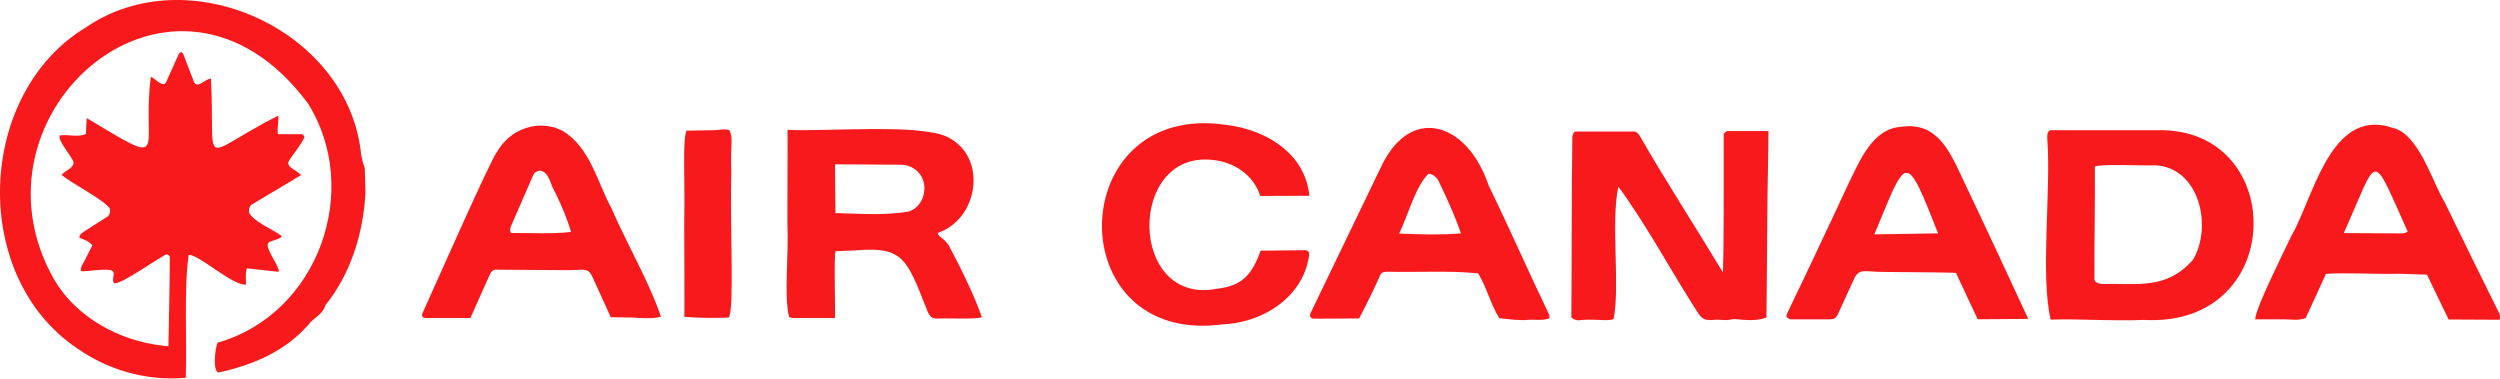
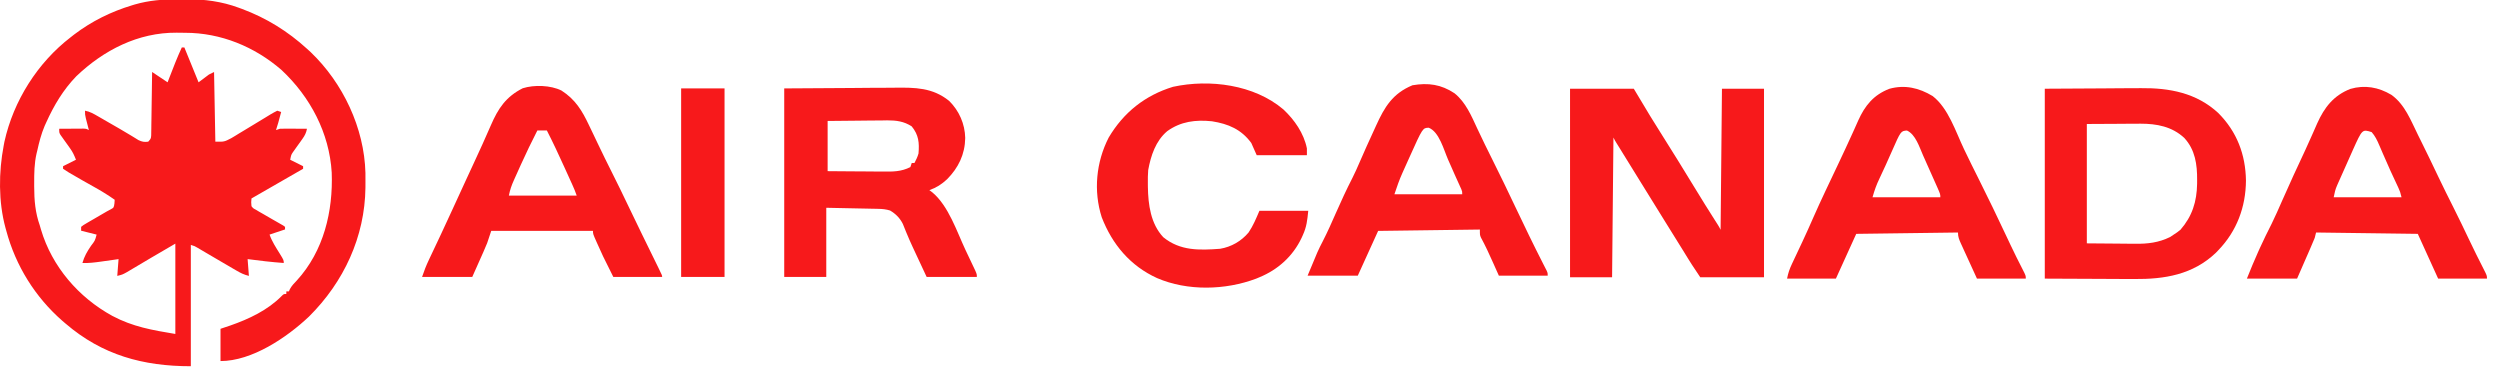
- <svg xmlns="http://www.w3.org/2000/svg" xmlns:ns1="http://vectornator.io" height="100%" stroke-miterlimit="10" style="fill-rule:nonzero;clip-rule:evenodd;stroke-linecap:round;stroke-linejoin:round;" version="1.1" viewBox="0 0 5644.65 854.36" width="100%" xml:space="preserve">
-   <defs />
-   <clipPath id="ArtboardFrame">
-     <rect height="854.36" width="5644.65" x="0" y="0" />
-   </clipPath>
-   <g clip-path="url(#ArtboardFrame)" id="Layer-1" ns1:layerName="Layer 1">
-     <g opacity="1" ns1:layerName="Group 1">
-       <g opacity="1" ns1:layerName="Group 1">
-         <path d="M814.24 338.58L814.21 338.43C778.24 63.88 423.08-94.26 194.84 61.25C-53.62 210.29-69.28 624.68 175.7 787.46C236.48 829.96 310.89 854.21 385.76 854.36C396.92 854.41 408.26 854.03 419.41 853.04C422.39 776.3 414.96 651.02 425.98 575.69C447.19 572.62 525.27 645.77 555.4 642.5C555.33 630.08 553.88 618.31 557.09 606.24C567.49 606.14 578.9 608.64 591.79 609.6C609.64 611.29 627.81 613.99 629.9 613.49C629.47 597.58 593.8 555.31 607.42 546.85C611.94 543.88 639.51 537.94 635.39 532.37C616.59 518.16 569.79 499.29 562.17 479.18C561.67 474.45 563.01 465.43 568.1 462.12C568.77 461.7 679.77 395.39 680.06 395.15C678.37 393.92 676.78 392.54 675.01 391.28C666.43 382.55 643.24 375.73 653.2 361.67C661.35 349.19 679.67 326.71 687.37 310.22C687.82 306.9 684.38 304.76 682.19 303.05L628.19 303.05C626.59 303.21 627.24 297.83 626.95 296.24C626.03 286.8 630.7 267.43 627.55 261.36C445.01 354.75 486.73 386.22 476.31 177.4C462.05 178.06 443.91 204.33 436.74 181.78C431.06 166.73 414.49 124.17 413.79 122.22C409.28 112.09 402.93 121.49 400.66 128.54C394.69 141.92 385.34 162.59 379.79 175.02C374.79 184.62 376.92 185.26 371.35 189.68C360.65 191.73 350.87 177.56 340.57 173.33C329.5 259.72 342.12 313.09 331.48 328.05C321.34 343 290 323.05 196.21 266.89C195.19 265.91 194.29 301.91 193.9 302.49C175.31 310.93 153.61 302.65 135.24 305.84C128.35 316.51 164.85 355.58 166.02 366.74C165.85 380.82 147.85 384.08 139.08 394.8C162.13 414.76 238.51 452.58 248.55 472.13C249.02 476.29 247.88 485.71 243.02 488.86C242.32 489.45 192.7 520.8 191.9 521.41C186.25 525.05 178.75 529.46 179.37 537.07C190.93 540.97 200.6 544.62 208.31 553.64C208.35 553.75 208.65 553.94 208.54 554.03C207.37 556.1 206.81 557.6 205.06 560.88C199.89 571.07 191.95 586.66 191.38 587.8C187.34 595.63 181.76 602.39 182.47 612.01C190.67 614.84 250.37 602.75 255.65 613.47C259.09 619.29 252.74 630.66 256.46 637.51C258.9 653.78 371.67 572.36 376.6 574.18C378.37 573.99 383.22 577.24 383.46 579.93C383.44 628.7 381.32 731.91 380.24 781.55C376.62 781.93 372.02 780.77 368.16 780.48C269.38 769.99 171.51 715.81 122.12 630.95C-92.1 254.04 396.07-168.64 695.06 233.24C817.93 427.92 719.39 708.84 491.16 773.78C485.69 788.22 479.86 835.67 492.93 841.18C571.89 824.2 645.1 792.56 697.31 731.95C708.66 717.16 729.97 708.96 734.42 689.36C792.25 618.2 821.23 524.16 825.18 433.04C824.52 417.26 824.28 396.34 823.58 379.45C818.52 366.3 815.45 352.76 814.25 338.59L814.24 338.58Z" fill="#f7191b" fill-rule="nonzero" opacity="1" stroke="none" ns1:layerName="Curve 1" />
-         <path d="M3899.36 295.99C3897.45 296.84 3891.63 300.24 3891.9 304.42L3891.9 304.55C3891.95 351.91 3892.17 484.18 3891.36 551.37C3891.12 572.94 3890.91 589.84 3890.29 609.39C3890.23 611.25 3890.17 613.06 3890.07 614.86C3890.04 614.9 3889.98 614.83 3889.88 614.67C3829.94 515.02 3759.98 407.33 3702.34 306.69C3698.36 300.13 3693.43 295.77 3684.93 296.98C3681.05 296.98 3678.31 296.98 3673.13 296.98C3646.31 296.91 3585.83 297.03 3556.96 296.98C3556.46 297.05 3555.72 297.27 3555.26 297.66C3552.42 299.7 3550.33 305.87 3550.12 309.8C3548.36 421.08 3548.87 604.38 3547.91 715.94C3549.61 720.35 3559.4 723.44 3563.72 723.26C3568.36 722.71 3573.19 722.31 3577.84 722.08C3589.78 721.47 3603.44 721.97 3614.34 722.49C3628.32 723.09 3638.76 723.37 3643.43 719.82C3657.98 647.51 3636.93 498.74 3653.99 421.79C3662.3 431.89 3670.07 444.14 3677.93 455.23C3732.75 535.63 3781.66 626.05 3833.81 706.47C3837.2 711.92 3840.84 715.84 3844.8 718.41C3852.64 724.11 3864.07 722.9 3874.69 721.79C3885.24 721.5 3896.4 724.28 3907.62 721.37C3918.57 719.21 3927.89 721.99 3939.99 722.38C3954.12 723.28 3970.91 723.12 3987.91 717.15C3988 717.1 3988.19 716.99 3988.29 716.93C3988.5 716.72 3988.4 716.42 3988.43 716.16C3988.47 712.79 3988.51 709.47 3988.55 706.08C3989.28 639.25 3989.65 573.95 3990.26 505.23C3990.4 427.92 3992.93 349.67 3992.92 295.98C3985.26 295.98 3899.37 295.98 3899.35 295.98L3899.36 295.99Z" fill="#f7191b" fill-rule="nonzero" opacity="1" stroke="none" ns1:layerName="Curve 2" />
-         <path d="M2737.23 361.03C2785.38 365.53 2830 394.07 2845.42 442.32L2845.44 442.4C2845.78 442.73 2956.22 441.79 2956.63 442C2955.81 434.95 2954.54 427.96 2952.95 421.35C2933.47 336.73 2849.49 291.48 2767.65 281.81C2401.34 228.32 2391.09 781.38 2760.29 732.36C2777.44 731.6 2794.47 729.06 2811.07 724.68C2882.92 706.01 2947.43 651.83 2956.18 573.22C2955.79 568.66 2952.26 565 2947.73 564.94C2937.78 565.05 2868.19 565.77 2847.49 566C2846.36 566.09 2846.39 565.73 2846.16 566.46C2832.89 603.47 2818 627.78 2790.02 641.03C2778.71 646.6 2762.9 650.29 2747.71 651.96C2547.93 690.96 2544.54 340.33 2737.23 361.05L2737.23 361.03Z" fill="#f7191b" fill-rule="nonzero" opacity="1" stroke="none" ns1:layerName="Curve 3" />
-         <path d="M1651.13 385.32C1648.83 326.35 1656.5 311.17 1646.45 293.77L1646.34 293.72C1635.84 290.18 1624.38 293.73 1613.74 293.88C1596.68 294.12 1561.69 294.88 1549.94 295.05C1540.69 317.93 1546.95 412.01 1544.88 502.91C1544.97 573.78 1545.54 636.61 1545.29 701.35C1545.62 706.89 1544.45 712.3 1545.54 715.48C1580.67 717.61 1611.88 718.77 1645.71 716.88C1658.27 694.16 1647.98 519.26 1651.13 385.32Z" fill="#f7191b" fill-rule="nonzero" opacity="1" stroke="none" ns1:layerName="Curve 4" />
-         <path d="M4884.15 293.99L4884.06 293.99C4820.72 293.92 4634.45 294.04 4629.69 294C4621.28 296.39 4622.25 307.81 4622.6 315.56C4631.29 429.87 4606.47 620.61 4630.09 721.69C4666.29 720.32 4700.41 721.74 4737.89 722.47C4771.38 723.21 4806.41 723.72 4840.17 722.31C5160.66 740.44 5165.78 300.48 4884.16 293.97L4884.15 293.99ZM4951.51 586.33L4951.41 586.47C4890.79 655.33 4825.02 639.18 4743.64 641.15C4738.06 640.28 4729.48 637.45 4728.92 630.66C4728.5 564.06 4730.52 443.5 4729.91 376.29C4733.85 373.58 4745.55 373.46 4760.17 372.83C4781.07 372.31 4808.47 372.89 4830.56 373.26C4847.11 373.54 4860.68 373.7 4866.3 373.19C4966.28 378.35 4996.03 511.85 4951.51 586.34L4951.51 586.33Z" fill="#f7191b" fill-rule="nonzero" opacity="1" stroke="none" ns1:layerName="Curve 5" />
-         <path d="M2122.03 533.94L2121.91 533.86C2120.31 532.5 2115.14 527 2118.42 525.61C2126.86 522.57 2135.02 518.48 2142.47 513.56C2209.28 470.94 2221.06 359.93 2149.93 315.43C2128.54 301.05 2106.05 299.36 2078.64 295.61C1999.93 285.59 1830.07 296.99 1778.14 293.08C1778.08 307.84 1778.24 321.75 1778.21 336.93C1778.26 390.83 1778.04 445.29 1777.82 501.78C1781.17 585.58 1769.71 661.55 1781.38 715.16C1788.74 719.93 1795.5 717.39 1804.79 718C1819.34 718.28 1883.49 717.8 1885.09 718C1886.32 709.4 1882.52 565.34 1886.77 567.33C1903.17 566.51 1919.96 565.62 1936.26 565.02C2039.09 556.86 2047.78 586.09 2090.81 694.2C2097.92 713.2 2101.19 721.43 2123.34 718.89C2149.97 718.69 2208.48 721.03 2216.89 716.04C2200.37 667.58 2166.07 598.56 2141.85 553.47C2136.6 546.18 2130.21 539.55 2122.01 533.96L2122.03 533.94ZM2086.6 432.75L2086.58 432.91C2084.39 453.15 2071.17 471.71 2051.33 477.77C1997.01 486.96 1941.89 482.4 1886.35 481.08C1885.76 458.35 1885.25 369.52 1885.58 370.99C1922.2 371.21 2000.52 371.72 2035.95 371.93C2067.69 373.35 2091.15 399.91 2086.6 432.75Z" fill="#f7191b" fill-rule="nonzero" opacity="1" stroke="none" ns1:layerName="Curve 6" />
-         <path d="M5643.68 708.87C5605.47 632.14 5564.37 548.48 5527.46 472.51C5524.78 466.99 5522.25 461.74 5519.87 456.82C5494.88 416.03 5471.22 333.88 5426.26 299.83C5419.05 294.6 5411.31 290.87 5402.95 288.95C5395.93 286.47 5388.44 284.4 5381.22 283.12C5257.37 262.33 5221.01 451.5 5172.99 533.91C5148.44 585.5 5096.59 688.82 5092.23 717.93C5092.08 719.08 5092.01 720.17 5092.05 720.95C5092.05 721.03 5093.29 720.96 5095.43 720.98C5110.83 720.98 5156.38 720.98 5157.19 720.98C5173.75 721.26 5189.8 724.34 5205.88 718.25C5215.36 698.1 5232.91 659.08 5243.38 636.58C5246.55 629.66 5249.09 624.13 5250.51 621.04C5251.4 619.26 5251.58 618.31 5251.92 618.32C5292.85 615.02 5375.29 619.7 5417.58 618.06C5434.71 618.63 5471.36 619.83 5479.73 620.11C5479.71 620.04 5481.71 624.2 5484.94 630.89C5493.64 648.64 5526.01 716.09 5528.7 721.39C5550.09 721.47 5607.52 721.82 5635.32 721.94C5640.89 721.94 5644.26 722.05 5644.31 721.94C5644.62 719.61 5645.06 712.47 5643.72 708.97L5643.67 708.86L5643.68 708.87ZM5420.11 526.98L5420.02 526.98C5394.24 526.89 5304.01 526.29 5291.89 526.26C5294.34 520.78 5296.88 515.09 5299.28 509.64C5311.38 482.38 5325.68 447.71 5336.66 423.65C5357.53 378.69 5366.45 373.45 5389.48 419.78C5402.54 446.27 5418.91 484.59 5432.56 514.45C5433.7 517.2 5435.28 519.99 5436.23 522.78C5431.58 526.42 5426.16 526.98 5420.12 526.97L5420.11 526.98Z" fill="#f7191b" fill-rule="nonzero" opacity="1" stroke="none" ns1:layerName="Curve 7" />
-         <path d="M3465.77 642.76L3465.74 642.7C3432.74 572.01 3393.58 484.97 3361.14 418.62C3356.02 403.3 3349.38 387.88 3341.72 373.93C3287.89 273.05 3178.02 246.19 3116.47 380.45C3112.1 389.52 3109.04 395.86 3103.23 407.92C3060.04 497.44 2998.04 626.52 2958.72 707.6C2955.94 713.33 2959.12 718.99 2965.7 719.52C2971.2 719.59 2975.08 719.48 2982.13 719.47C2998.42 719.55 3065.63 718.88 3068.65 718.99C3081.98 694.78 3106.14 644.7 3117.3 619.23C3119.78 614.32 3127.33 613.89 3132.18 613.47C3195.47 615.28 3274.94 610.61 3337.24 617.15C3338.64 619.01 3339.75 621.22 3340.97 623.24C3349.09 637.47 3355.2 652.69 3361.31 667.88C3368.31 685.28 3375.29 702.63 3385.14 718.21C3385.44 718.66 3386.02 718.59 3386.52 718.65C3408.56 720.73 3431.97 724.51 3453.79 721.92C3464.09 721.52 3473.93 723.01 3484.98 721.73C3488.97 721.18 3493.46 720.62 3497.6 718.88C3500.46 713.29 3495.73 706.11 3492.42 699.19C3492.34 698.2 3465.66 643.14 3465.77 642.76ZM3297.39 527.08C3297.05 527.11 3296.72 527.13 3296.38 527.16C3250.17 530.75 3206.09 529.32 3159.2 527.27L3159.15 527.22C3178.85 487.15 3195.5 421.45 3225.18 392.46C3230.99 392.1 3236.43 395.29 3240.66 398.95C3243.23 401.26 3245.5 404.02 3247.44 407.02C3265.52 445.28 3283 481.62 3298.45 526.58C3298.55 527.2 3297.91 527.01 3297.38 527.09L3297.39 527.08Z" fill="#f7191b" fill-rule="nonzero" opacity="1" stroke="none" ns1:layerName="Curve 8" />
-         <path d="M4293.19 286.2L4293.02 286.22C4226.79 290.45 4198.75 364.27 4173.54 414.83C4165.16 432.84 4153.68 457.56 4140.24 486.19C4104.32 562.81 4056.51 663.86 4034.31 709.36C4031.06 717.01 4037.94 719.3 4042.91 721C4043.87 720.98 4131.41 721.02 4132.34 721C4133.88 720.95 4135.71 720.91 4137.21 720.55C4144.74 719.12 4148.04 713.37 4151.29 706.08C4161.89 683.18 4176.82 649.46 4187.54 627.05C4191.63 619.11 4197.65 613.19 4206.87 612.53C4214.63 611.68 4224.89 613.08 4239.93 613.74C4265.46 614.49 4291.82 614.14 4334.28 614.69C4368.35 615.01 4401.86 615.43 4416.15 616.01C4416.21 616.06 4417.13 618.1 4418.78 621.57C4428.91 643.16 4465.09 720.25 4465.38 720.86C4464.6 720.88 4578.71 720 4579.51 720C4549.43 654.25 4464.14 471.92 4431.54 404C4401.24 338.41 4372.38 275.12 4293.19 286.21L4293.19 286.2ZM4232 529.09L4232.03 529.03C4242.57 504.03 4252.93 478.45 4263.48 453.63C4272.11 433.43 4289.77 391.05 4303.2 390.33C4311.89 388.95 4320.65 399.07 4331.96 421.6C4346.56 451.1 4362.67 493.47 4375.9 526.89C4347.73 527.56 4244.94 528.87 4232.01 529.09L4232 529.09Z" fill="#f7191b" fill-rule="nonzero" opacity="1" stroke="none" ns1:layerName="Curve 9" />
-         <path d="M1401.43 515.67C1394.23 500.62 1387 485.14 1380.72 470.37C1348.38 411.5 1332.58 332.23 1269.81 295.22L1269.67 295.15C1215.84 267.71 1150.64 291.08 1121.55 344.19C1109.47 356.05 964.46 684.76 953.34 708.42C952.94 709.86 952.84 711.57 953.06 712.95C953.56 716.74 957.92 717.58 960.66 717.93C962.26 718.06 963.26 717.93 965.36 717.98L976.84 717.98C992.85 718.11 1059.43 717.93 1062.13 717.94C1064.87 711.61 1074.05 691.41 1078.7 680.85C1090.11 655.31 1103.25 625.9 1103.43 625.49C1107.7 615.93 1110.79 607.4 1123.56 608.96C1155.19 609.33 1189.42 609.36 1224.15 609.63C1245.82 609.69 1274.85 610.1 1289.84 609.9C1299 609.82 1311.09 608.4 1319.17 609.27C1327.43 610.1 1332.89 614.56 1337.77 625.55C1349.3 650.83 1363.81 682.75 1375.48 708.34C1377.82 713.43 1379.14 716.45 1379.12 716.27C1379.54 716.3 1379.78 716.27 1380.45 716.29C1388.51 716.31 1418.6 716.87 1430.54 716.97C1430.42 716.96 1441.53 718.1 1454.86 718.4C1464.61 718.6 1475.2 718.48 1484.7 716.83C1487.48 716.32 1490.07 715.7 1492.11 714.86C1492.23 714.77 1492.25 714.65 1492.2 714.49C1469.69 648.4 1431.7 579.52 1401.42 515.67L1401.43 515.67ZM1154.04 525.97L1153.92 525.93C1147.61 519.18 1156.5 505.47 1162.47 490.63C1166.77 480.77 1172.28 468.1 1177.9 455.2C1190.89 425.38 1204.41 394.33 1204.58 393.95C1207.12 388.5 1215.37 384.75 1220.94 385.52C1234.65 388.15 1240.23 404.28 1244.78 415.73C1245.59 417.85 1246.27 419.82 1247.04 421.68C1259.5 446.09 1270.91 470.55 1280.34 496.46C1283.56 505.38 1286.73 514.6 1289.39 523.76C1242.06 528.7 1198.52 525.8 1154.05 525.98L1154.04 525.97Z" fill="#f7191b" fill-rule="nonzero" opacity="1" stroke="none" ns1:layerName="Curve 10" />
-       </g>
-     </g>
+ <svg xmlns="http://www.w3.org/2000/svg" viewBox="0 0 5644.65 854.36" width="5644.65" height="854.36">
+   <g transform="translate(412.6 412.6) scale(2.91384) translate(818.4 0)">
+     <path d="M-822.207-142.134C-819.965-142.131-817.724-142.155-815.482-142.18C-801.622-142.242-788.133-140.478-775.07-135.631C-774.238-135.33-773.407-135.029-772.55-134.718C-753.657-127.687-737.001-117.382-722.132-103.819C-721.196-102.966-720.261-102.114-719.296-101.237C-694.235-77.288-677.722-42.43-676.831-7.619C-676.812-5.123-676.809-2.627-676.82-0.131C-676.824 1.183-676.828 2.497-676.832 3.851C-677.273 41.953-693.645 76.977-720.546 103.682C-737.768 119.965-764.784 138.181-789.132 138.181C-789.132 129.931-789.132 121.681-789.132 113.181C-786.616 112.336-784.1 111.49-781.507 110.619C-767.172 105.613-752.68 98.832-741.859 87.881C-740.132 86.181-740.132 86.181-738.132 86.181C-738.132 85.522-738.132 84.862-738.132 84.181C-737.472 84.181-736.812 84.181-736.132 84.181C-735.887 83.613-735.642 83.044-735.39 82.459C-733.914 79.787-732.13 77.937-730.007 75.744C-709.152 52.914-701.845 22.205-702.959-7.875C-704.761-38.554-719.603-66.554-741.847-87.358C-762.702-105.442-788.895-116.195-816.534-116.189C-818.733-116.193-820.93-116.23-823.128-116.268C-852.96-116.503-879.718-102.719-900.882-82.506C-911.045-71.97-918.117-60.089-924.132-46.819C-924.554-45.89-924.975-44.962-925.41-44.006C-928.046-37.798-929.693-31.397-931.132-24.819C-931.303-24.141-931.474-23.464-931.649-22.766C-933.464-14.961-933.528-7.164-933.507 0.806C-933.507 1.517-933.507 2.228-933.508 2.961C-933.482 13.582-932.708 23.1-929.132 33.181C-928.699 34.69-928.699 34.69-928.257 36.228C-919.729 65.013-899.068 88.888-872.961 103.177C-857.025 111.631-842.149 114.179-824.132 117.181C-824.132 94.082-824.132 70.981-824.132 47.181C-843.05 58.204-843.05 58.204-861.867 69.388C-865.132 71.181-865.132 71.181-869.132 72.181C-868.637 65.746-868.637 65.746-868.132 59.181C-869.651 59.398-871.169 59.615-872.734 59.838C-874.742 60.119-876.749 60.4-878.757 60.681C-879.756 60.825-880.755 60.968-881.785 61.115C-886.602 61.785-891.254 62.381-896.132 62.181C-894.71 57.088-892.436 53.251-889.507 48.931C-886.391 44.884-886.391 44.884-885.132 40.181C-889.092 39.191-893.052 38.202-897.132 37.181C-897.132 36.191-897.132 35.202-897.132 34.181C-895.376 32.787-895.376 32.787-892.933 31.369C-892.053 30.851-891.173 30.333-890.267 29.799C-889.336 29.265-888.404 28.731-887.445 28.181C-886.533 27.648-885.621 27.114-884.681 26.564C-882.969 25.563-881.254 24.567-879.536 23.576C-878.743 23.116-877.949 22.656-877.132 22.181C-876.224 21.694-875.315 21.207-874.379 20.705C-871.79 19.312-871.79 19.312-871.32 15.994C-871.227 14.602-871.227 14.602-871.132 13.181C-876.485 9.39-882.03 6.053-887.757 2.869C-893.416-0.284-899.052-3.467-904.632-6.756C-905.285-7.133-905.938-7.511-906.611-7.9C-908.153-8.816-909.649-9.81-911.132-10.819C-911.132-11.479-911.132-12.139-911.132-12.819C-907.832-14.469-904.532-16.119-901.132-17.819C-902.583-21.446-903.56-23.685-905.734-26.701C-906.224-27.394-906.713-28.086-907.218-28.799C-908.251-30.238-909.284-31.675-910.32-33.111C-910.807-33.801-911.294-34.491-911.796-35.201C-912.244-35.824-912.693-36.447-913.154-37.089C-914.132-38.819-914.132-38.819-914.132-41.819C-910.674-41.847-907.216-41.865-903.757-41.881C-902.772-41.889-901.788-41.898-900.773-41.906C-899.361-41.911-899.361-41.911-897.921-41.916C-896.617-41.924-896.617-41.924-895.287-41.932C-893.132-41.819-893.132-41.819-891.132-40.819C-891.349-41.65-891.565-42.481-891.788-43.338C-892.067-44.425-892.345-45.511-892.632-46.631C-892.911-47.71-893.189-48.789-893.476-49.901C-894.132-52.819-894.132-52.819-894.132-55.819C-890.31-55.133-887.382-53.396-884.038-51.467C-883.157-50.961-883.157-50.961-882.259-50.445C-880.38-49.366-878.506-48.28-876.632-47.194C-875.403-46.486-874.174-45.779-872.945-45.072C-871.726-44.371-870.507-43.669-869.288-42.967C-868.688-42.622-868.087-42.276-867.468-41.921C-864.53-40.227-861.619-38.505-858.726-36.734C-857.674-36.094-856.622-35.454-855.538-34.795C-854.614-34.221-853.689-33.647-852.736-33.055C-849.903-31.71-848.225-31.398-845.132-31.819C-842.592-34.358-842.864-35.295-842.813-38.819C-842.794-39.86-842.774-40.901-842.753-41.973C-842.742-43.1-842.73-44.228-842.718-45.389C-842.699-46.54-842.679-47.692-842.659-48.878C-842.6-52.566-842.553-56.255-842.507-59.944C-842.469-62.44-842.43-64.936-842.39-67.432C-842.294-73.561-842.209-79.689-842.132-85.819C-838.132-83.152-834.132-80.485-830.132-77.819C-829.673-79.013-829.214-80.209-828.742-81.44C-825.706-89.314-822.679-97.157-819.132-104.819C-818.472-104.819-817.812-104.819-817.132-104.819C-813.502-95.909-809.872-86.999-806.132-77.819C-803.492-79.799-800.852-81.778-798.132-83.819C-796.152-84.808-796.152-84.808-794.132-85.819C-793.802-67.999-793.472-50.178-793.132-31.819C-786.221-31.707-786.221-31.707-780.796-34.529C-779.822-35.111-778.848-35.692-777.844-36.291C-776.825-36.919-775.807-37.547-774.757-38.194C-773.703-38.825-772.649-39.456-771.563-40.106C-768.41-41.995-765.27-43.904-762.132-45.819C-759.6-47.361-757.067-48.901-754.526-50.428C-753.085-51.295-751.65-52.172-750.223-53.06C-748.57-54.058-746.855-54.95-745.132-55.819C-744.142-55.489-743.152-55.158-742.132-54.819C-742.61-53.047-743.09-51.277-743.57-49.506C-743.837-48.52-744.103-47.534-744.378-46.518C-744.913-44.603-745.504-42.704-746.132-40.819C-745.142-41.148-744.152-41.478-743.132-41.819C-741.505-41.9-739.875-41.926-738.246-41.916C-737.308-41.913-736.37-41.91-735.404-41.906C-733.939-41.894-733.939-41.894-732.445-41.881C-731.457-41.877-730.469-41.872-729.451-41.867C-727.011-41.856-724.572-41.839-722.132-41.819C-722.743-38.701-723.75-36.639-725.601-34.069C-726.09-33.378-726.578-32.687-727.081-31.975C-728.115-30.537-729.149-29.1-730.183-27.662C-730.672-26.971-731.16-26.28-731.663-25.569C-732.113-24.945-732.562-24.321-733.025-23.678C-734.396-21.578-734.396-21.578-735.132-17.819C-731.832-16.169-728.532-14.518-725.132-12.819C-725.132-12.159-725.132-11.498-725.132-10.819C-753.284 5.439-753.284 5.439-765.132 12.181C-765.419 15.066-765.419 15.066-765.132 18.181C-763.795 19.853-763.795 19.853-761.695 20.931C-760.492 21.659-760.492 21.659-759.265 22.4C-758.231 22.988-757.197 23.576-756.132 24.181C-753.892 25.473-751.654 26.768-749.419 28.069C-747.859 28.974-746.293 29.869-744.722 30.755C-744 31.169-743.278 31.583-742.535 32.01C-741.88 32.38-741.225 32.75-740.55 33.132C-740.082 33.478-739.614 33.825-739.132 34.181C-739.132 34.842-739.132 35.502-739.132 36.181C-743.132 37.515-747.132 38.848-751.132 40.181C-749.246 45.539-746.215 50.121-743.234 54.918C-740.132 59.978-740.132 59.978-740.132 62.181C-749.513 61.506-758.811 60.4-768.132 59.181C-767.802 63.471-767.472 67.761-767.132 72.181C-770.975 71.221-773.399 70.026-776.788 68.049C-777.894 67.407-779.001 66.765-780.14 66.103C-781.304 65.421-782.468 64.739-783.632 64.056C-784.754 63.404-785.875 62.752-787.031 62.08C-791.543 59.453-796.052 56.82-800.546 54.163C-801.616 53.532-802.686 52.902-803.788 52.252C-804.746 51.685-805.703 51.118-806.689 50.533C-809.152 49.074-809.152 49.074-812.132 48.181C-812.132 79.201-812.132 110.221-812.132 142.181C-849.149 142.181-880.755 133.531-909.132 109.181C-909.953 108.483-910.774 107.784-911.621 107.064C-932.763 88.585-947.865 64.31-955.132 37.181C-955.34 36.442-955.547 35.703-955.761 34.942C-961.269 14.679-961.063-8.242-957.132-28.819C-956.949-29.792-956.766-30.765-956.578-31.768C-949.566-63.493-930.868-93.077-905.132-112.819C-904.28-113.486-903.428-114.154-902.55-114.842C-888.965-125.148-873.922-132.575-857.632-137.506C-856.637-137.81-856.637-137.81-855.621-138.12C-844.57-141.321-833.656-142.168-822.207-142.134Z" fill="#f7191b" />
+   </g>
+   <g transform="translate(952.9 412.6) scale(3.06259) translate(581.9 -2.10)">
+     <path d="M-479.105-65.87C-468.889-59.31-463.921-51.108-458.879-40.441C-458.04-38.694-457.2-36.948-456.359-35.202C-454.976-32.319-453.596-29.435-452.227-26.545C-448.868-19.463-445.404-12.441-441.879-5.44C-437.692 2.886-433.605 11.251-429.61 19.671C-426.363 26.497-423.063 33.296-419.742 40.087C-419.288 41.016-418.833 41.946-418.365 42.903C-416.057 47.624-413.746 52.343-411.432 57.061C-410.577 58.808-409.722 60.555-408.867 62.302C-408.465 63.12-408.062 63.939-407.647 64.782C-404.879 70.446-404.879 70.446-404.879 71.559C-416.759 71.559-428.639 71.559-440.879 71.559C-449.045 55.227-449.045 55.227-452.316 47.809C-452.666 47.031-453.016 46.252-453.377 45.45C-455.879 39.81-455.879 39.81-455.879 37.559C-480.629 37.559-505.379 37.559-530.879 37.559C-531.869 40.529-532.859 43.499-533.879 46.559C-534.746 48.689-535.643 50.807-536.578 52.907C-537.017 53.9-537.456 54.892-537.909 55.915C-538.456 57.139-539.003 58.362-539.566 59.622C-541.319 63.561-543.073 67.501-544.879 71.559C-557.089 71.559-569.299 71.559-581.879 71.559C-580.377 67.053-578.808 63.078-576.789 58.817C-576.339 57.864-576.339 57.864-575.88 56.891C-575.238 55.529-574.594 54.168-573.948 52.808C-572.228 49.18-570.519 45.547-568.808 41.915C-568.296 40.827-568.296 40.827-567.773 39.718C-564.999 33.828-562.268 27.92-559.566 21.997C-556.212 14.645-552.839 7.303-549.445-0.03C-549.051-0.884-548.656-1.737-548.249-2.616C-545.021-9.596-545.021-9.596-543.47-12.94C-539.264-22.01-535.1-31.09-531.147-40.274C-525.756-52.757-519.976-61.338-507.676-67.554C-499.223-70.234-487.039-69.823-479.105-65.87Z M-496.879-36.441C-494.569-36.441-492.259-36.441-489.879-36.441C-485.351-27.606-481.164-18.643-477.072-9.601C-476.053-7.349-475.03-5.099-474.006-2.849C-473.353-1.409-472.7 0.03-472.047 1.47C-471.743 2.138-471.439 2.807-471.125 3.496C-469.92 6.163-468.805 8.781-467.879 11.559C-484.379 11.559-500.879 11.559-517.879 11.559C-517.018 7.253-515.962 4.172-514.183 0.22C-513.913-0.384-513.642-0.987-513.364-1.609C-512.789-2.887-512.213-4.163-511.634-5.439C-510.772-7.338-509.918-9.242-509.066-11.146C-505.223-19.692-501.13-28.09-496.879-36.441Z" fill="#f7191b" fill-rule="evenodd" />
+     <path d="M-390.879-67.441C-380.319-67.441-369.759-67.441-358.879-67.441C-358.879-21.57-358.879 24.299-358.879 71.559C-369.439 71.559-379.999 71.559-390.879 71.559C-390.879 25.689-390.879-20.18-390.879-67.441Z" fill="#f7191b" />
+     <path d="M-314.879-67.441C-298.338-67.544-281.796-67.647-264.754-67.753C-259.556-67.799-254.358-67.844-249.003-67.891C-242.592-67.913-242.592-67.913-239.578-67.918C-237.5-67.925-235.423-67.943-233.345-67.968C-218.412-68.143-205.489-68.081-193.316-58.253C-185.944-50.989-181.645-41.24-181.441-30.878C-181.631-18.876-186.451-8.933-194.793-0.507C-198.882 3.29-202.622 5.698-207.879 7.56C-206.765 8.395-206.765 8.395-205.629 9.247C-193.68 19.295-187.677 38.021-181.161 51.842C-179.987 54.33-178.805 56.815-177.621 59.298C-176.977 60.656-176.334 62.014-175.691 63.372C-175.141 64.534-174.59 65.695-174.023 66.892C-172.879 69.559-172.879 69.559-172.879 71.559C-185.089 71.559-197.299 71.559-209.879 71.559C-211.9 67.228-213.921 62.897-216.004 58.434C-216.628 57.1-217.252 55.766-217.895 54.391C-218.408 53.289-218.921 52.187-219.449 51.052C-219.732 50.445-220.015 49.839-220.306 49.214C-221.769 46.052-223.177 42.879-224.502 39.657C-224.763 39.027-225.024 38.396-225.293 37.746C-226.006 36.008-226.706 34.264-227.405 32.52C-229.593 28.125-232.659 25.045-236.879 22.559C-239.719 21.7-242.32 21.415-245.28 21.354C-246.153 21.334-247.025 21.314-247.924 21.293C-248.832 21.277-249.74 21.26-250.676 21.243C-251.517 21.224-252.358 21.206-253.225 21.187C-256.359 21.119-259.494 21.058-262.629 20.997C-269.641 20.853-276.654 20.708-283.879 20.559C-283.879 37.389-283.879 54.219-283.879 71.559C-294.109 71.559-304.339 71.559-314.879 71.559C-314.879 25.689-314.879-20.18-314.879-67.441Z M-282.879-43.441C-275.495-43.532-268.113-43.612-260.729-43.66C-258.22-43.68-255.711-43.708-253.202-43.742C-249.585-43.791-245.969-43.813-242.351-43.831C-241.239-43.852-240.126-43.872-238.979-43.894C-232.243-43.896-226.62-43.195-220.879-39.441C-215.719-33.12-215.219-27.342-215.879-19.441C-216.641-16.857-217.604-14.832-218.879-12.441C-219.539-12.441-220.199-12.441-220.879-12.441C-221.209-11.45-221.539-10.46-221.879-9.44C-228.614-6.022-234.812-6.044-242.254-6.147C-243.419-6.152-244.584-6.156-245.784-6.16C-249.483-6.177-253.181-6.215-256.879-6.253C-259.396-6.268-261.913-6.282-264.43-6.294C-270.58-6.324-276.729-6.383-282.879-6.44C-282.879-18.651-282.879-30.86-282.879-43.441Z" fill="#f7191b" fill-rule="evenodd" />
+   </g>
+   <g transform="translate(2476.70 412.6) scale(3.06259) translate(64.8 -2.10)">
+     <path d="M72.648-51.965C80.839-44.278 87.742-34.415 90-23.211C90-21.561 90-19.911 90-18.211C77.79-18.211 65.58-18.211 53-18.211C51.68-21.181 50.36-24.151 49-27.211C41.64-37.247 32.158-41.289 20-43.211C7.978-44.456-2.963-43.127-12.965-35.93C-21.494-28.727-25.038-17.943-27-7.211C-27.267-3.955-27.287-0.726-27.25 2.539C-27.242 3.42-27.235 4.301-27.227 5.209C-27.014 18.181-25.181 32.37-15.875 42.258C-3.47 52.388 10.731 51.931 26 50.789C34.26 49.424 41.615 45.185 47 38.789C50.412 33.738 52.594 28.403 55 22.789C66.88 22.789 78.76 22.789 91 22.789C90.292 29.869 89.812 34.579 87 40.727C86.691 41.41 86.382 42.094 86.064 42.799C79.712 56.208 68.724 66.172 55 71.789C54.201 72.125 53.402 72.462 52.578 72.808C29.817 81.392 1.905 82.02-20.43 72.41C-40.152 63.455-53.491 47.608-61.258 27.539C-67.463 8.1-65.383-13.168-56.125-31.211C-45.084-49.809-29.316-62.317-8.68-68.633C18.382-74.471 51.099-70.241 72.648-51.965Z" fill="#f7191b" />
+     <path d="M198.837-63.854C207.134-57.21 211.323-47.068 215.708-37.643C219.386-29.843 223.138-22.092 227.021-14.393C232.686-3.137 238.114 8.226 243.521 19.607C250.238 33.728 256.997 47.816 264.122 61.736C264.584 62.642 265.045 63.548 265.521 64.482C265.913 65.243 266.305 66.003 266.708 66.787C267.521 68.607 267.521 68.607 267.521 70.607C255.641 70.607 243.761 70.607 231.521 70.607C230.139 67.513 228.757 64.42 227.333 61.232C224.496 54.884 221.633 48.59 218.298 42.482C217.521 40.607 217.521 40.607 217.521 36.607C192.771 36.937 168.021 37.267 142.521 37.607C137.571 48.497 132.621 59.387 127.521 70.607C115.311 70.607 103.101 70.607 90.521 70.607C98.155 52.125 98.155 52.125 101.771 45.107C105.285 38.272 108.366 31.267 111.458 24.232C115.29 15.522 119.253 6.945 123.599-1.519C125.467-5.227 127.145-9.008 128.783-12.823C132.121-20.517 135.546-28.167 139.073-35.777C139.71-37.156 140.342-38.538 140.969-39.921C147.286-53.846 153.246-63.713 167.833-69.768C179.433-71.734 188.933-70.434 198.837-63.854Z M179.833-38.455C187.562-35.4 190.895-22.218 194.083-14.955C194.653-13.671 195.222-12.386 195.792-11.102C196.884-8.642 197.97-6.181 199.053-3.718C200.63-0.146 202.241 3.408 203.872 6.955C204.521 8.607 204.521 8.607 204.521 10.607C188.021 10.607 171.521 10.607 154.521 10.607C156.374 5.047 158.108 0.008 160.482-5.264C160.754-5.871 161.027-6.478 161.307-7.104C161.879-8.375 162.452-9.644 163.027-10.913C163.892-12.821 164.75-14.733 165.607-16.645C175.359-38.334 175.359-38.334 179.833-38.455Z" fill="#f7191b" fill-rule="evenodd" />
+     <path d="M284-67.211C299.51-67.211 315.02-67.211 331-67.211C334.96-60.611 338.92-54.011 343-47.211C346.614-41.384 346.614-41.384 350.254-35.574C359.243-21.295 368.17-6.984 376.912 7.448C381.311 14.695 385.804 21.878 390.358 29.029C390.824 29.76 391.29 30.492 391.77 31.246C392.178 31.885 392.586 32.524 393.007 33.183C394 34.789 394 34.789 395 36.789C395.33 2.469 395.66-31.851 396-67.211C406.23-67.211 416.46-67.211 427-67.211C427-21.341 427 24.529 427 71.789C411.49 71.789 395.98 71.789 380 71.789C373.256 61.673 373.256 61.673 371.098 58.16C370.608 57.366 370.118 56.572 369.614 55.753C369.102 54.919 368.59 54.086 368.062 53.227C363.3 45.5 358.507 37.793 353.687 30.102C347.703 20.543 341.776 10.952 335.874 1.343C330.903-6.749 325.91-14.827 320.896-22.891C320.395-23.698 319.895-24.505 319.379-25.336C318.941-26.04 318.504-26.744 318.053-27.469C317-29.211 317-29.211 316-31.211C315.67 2.779 315.34 36.769 315 71.789C304.77 71.789 294.54 71.789 284 71.789C284 25.919 284-19.951 284-67.211Z" fill="#f7191b" />
+     <path d="M551.316-61.813C562.909-52.874 568.295-35.567 574.424-22.737C578.093-15.059 581.86-7.436 585.687 0.164C592.463 13.641 598.97 27.239 605.402 40.883C606.164 42.497 606.926 44.112 607.687 45.727C608.227 46.873 608.227 46.873 608.778 48.042C611.617 54.046 614.572 59.988 617.614 65.892C620 70.576 620 70.576 620 72.789C608.12 72.789 596.24 72.789 584 72.789C581.69 67.736 579.38 62.683 577 57.477C576.269 55.885 575.538 54.294 574.785 52.655C574.21 51.391 573.636 50.127 573.062 48.863C572.76 48.209 572.458 47.555 572.146 46.881C570.843 43.996 570 41.995 570 38.789C545.25 39.119 520.5 39.449 495 39.789C490.05 50.679 485.1 61.569 480 72.789C468.12 72.789 456.24 72.789 444 72.789C444.853 68.524 445.833 65.67 447.66 61.809C448.203 60.653 448.745 59.498 449.304 58.307C449.591 57.702 449.878 57.097 450.174 56.474C451.673 53.316 453.154 50.149 454.637 46.984C454.93 46.36 455.223 45.735 455.525 45.092C458.166 39.459 460.712 33.788 463.199 28.087C469.094 14.637 475.526 1.414 481.796-11.864C485.349-19.391 488.888-26.921 492.309-34.508C492.801-35.598 493.293-36.688 493.8-37.811C494.694-39.8 495.582-41.793 496.462-43.789C501.407-54.793 507.801-62.666 519.375-67.148C530.794-70.334 541.298-67.861 551.316-61.813Z M532.375-36.398C538.71-33.533 541.528-24.254 544.207-18.188C544.577-17.36 544.948-16.533 545.329-15.68C546.102-13.949 546.873-12.216 547.64-10.482C548.82-7.819 550.01-5.161 551.201-2.504C551.954-0.815 552.706 0.873 553.457 2.562C553.813 3.358 554.169 4.154 554.536 4.974C557 10.558 557 10.558 557 12.789C540.5 12.789 524 12.789 507 12.789C508.464 7.667 509.856 3.677 512.125-1.024C515.288-7.645 518.298-14.325 521.247-21.044C527.856-36.042 527.856-36.042 532.375-36.398Z" fill="#f7191b" fill-rule="evenodd" />
+     <path d="M634-67.211C648.355-67.293 662.71-67.376 677.5-67.461C682.001-67.497 686.502-67.534 691.139-67.571C696.716-67.589 696.716-67.589 699.342-67.593C701.143-67.599 702.943-67.613 704.743-67.633C725.908-67.862 745.87-64.189 762-49.211C775.589-35.548 782.044-18.723 782.312 0.539C782.159 19.997 775.567 37.691 762 51.789C761.388 52.43 760.775 53.07 760.145 53.73C743.16 69.918 722.267 73.279 699.918 73.082C698.224 73.078 696.529 73.075 694.835 73.073C688.619 73.057 682.403 73.015 676.187 72.977C662.266 72.915 648.344 72.853 634 72.789C634 26.589 634-19.611 634-67.211Z M665-41.211C672.714-41.252 680.427-41.294 688.375-41.336C691.997-41.363 691.997-41.363 695.693-41.391C697.636-41.397 699.58-41.402 701.523-41.406C702.509-41.417 703.494-41.427 704.509-41.437C716.528-41.44 727.818-39.357 736.875-30.898C744.905-22.15 746.385-11.383 746.312 0.101C746.305 1.484 746.305 1.484 746.298 2.893C746.072 16.02 742.707 26.804 734 36.789C731.59 38.703 731.59 38.703 728.937 40.414C727.652 41.269 727.652 41.269 726.34 42.141C718.038 46.238 709.797 47.228 700.645 47.082C699.275 47.077 699.275 47.077 697.878 47.073C694.523 47.057 691.168 47.015 687.812 46.977C680.284 46.915 672.756 46.853 665 46.789C665 17.749 665-11.291 665-41.211Z" fill="#f7191b" fill-rule="evenodd" />
+     <path d="M889.477-62.738C899.469-55.67 903.908-43.696 909.187-33.023C909.852-31.688 910.516-30.353 911.181-29.017C915.542-20.237 919.806-11.413 924.007-2.554C927.732 5.286 931.612 13.043 935.514 20.797C939.459 28.657 943.273 36.574 947.042 44.52C950.374 51.53 953.814 58.48 957.36 65.384C960 70.576 960 70.576 960 72.789C948.12 72.789 936.24 72.789 924 72.789C916.575 56.454 916.575 56.454 909 39.789C884.25 39.459 859.5 39.129 834 38.789C833.505 40.769 833.505 40.769 833 42.789C832.049 45.124 831.072 47.434 830.059 49.742C829.533 50.95 829.008 52.158 828.467 53.403C827.797 54.933 827.127 56.463 826.437 58.039C824.313 62.907 822.189 67.774 820 72.789C807.79 72.789 795.58 72.789 783 72.789C785.662 66.135 788.365 59.563 791.312 53.039C791.705 52.168 792.097 51.297 792.502 50.399C795.274 44.286 798.225 38.296 801.266 32.312C803.954 26.851 806.378 21.278 808.828 15.707C814.407 3.032 820.178-9.563 826.09-22.086C827.65-25.42 829.142-28.781 830.629-32.148C831.339-33.739 831.339-33.739 832.063-35.362C832.995-37.453 833.918-39.549 834.83-41.65C840.138-53.494 846.971-62.265 859.312-67.086C869.953-70.177 880.066-68.334 889.477-62.738Z M875-35.211C877.499-32.362 878.963-29.343 880.453-25.879C880.904-24.84 881.356-23.8 881.821-22.729C882.292-21.63 882.764-20.531 883.25-19.398C886.951-10.863 890.725-2.388 894.758 5.996C896 8.789 896 8.789 897 12.789C880.5 12.789 864 12.789 847 12.789C847.687 9.353 848.165 7.073 849.519 4.028C849.826 3.33 850.133 2.632 850.45 1.913C850.782 1.174 851.115 0.434 851.457-0.328C851.973-1.491 851.973-1.491 852.5-2.678C853.228-4.315 853.959-5.95 854.692-7.585C855.804-10.068 856.908-12.555 858.01-15.043C858.721-16.638 859.432-18.233 860.145-19.828C860.471-20.564 860.797-21.299 861.133-22.057C868.044-37.417 868.044-37.417 875-35.211Z" fill="#f7191b" fill-rule="evenodd" />
  </g>
</svg>
